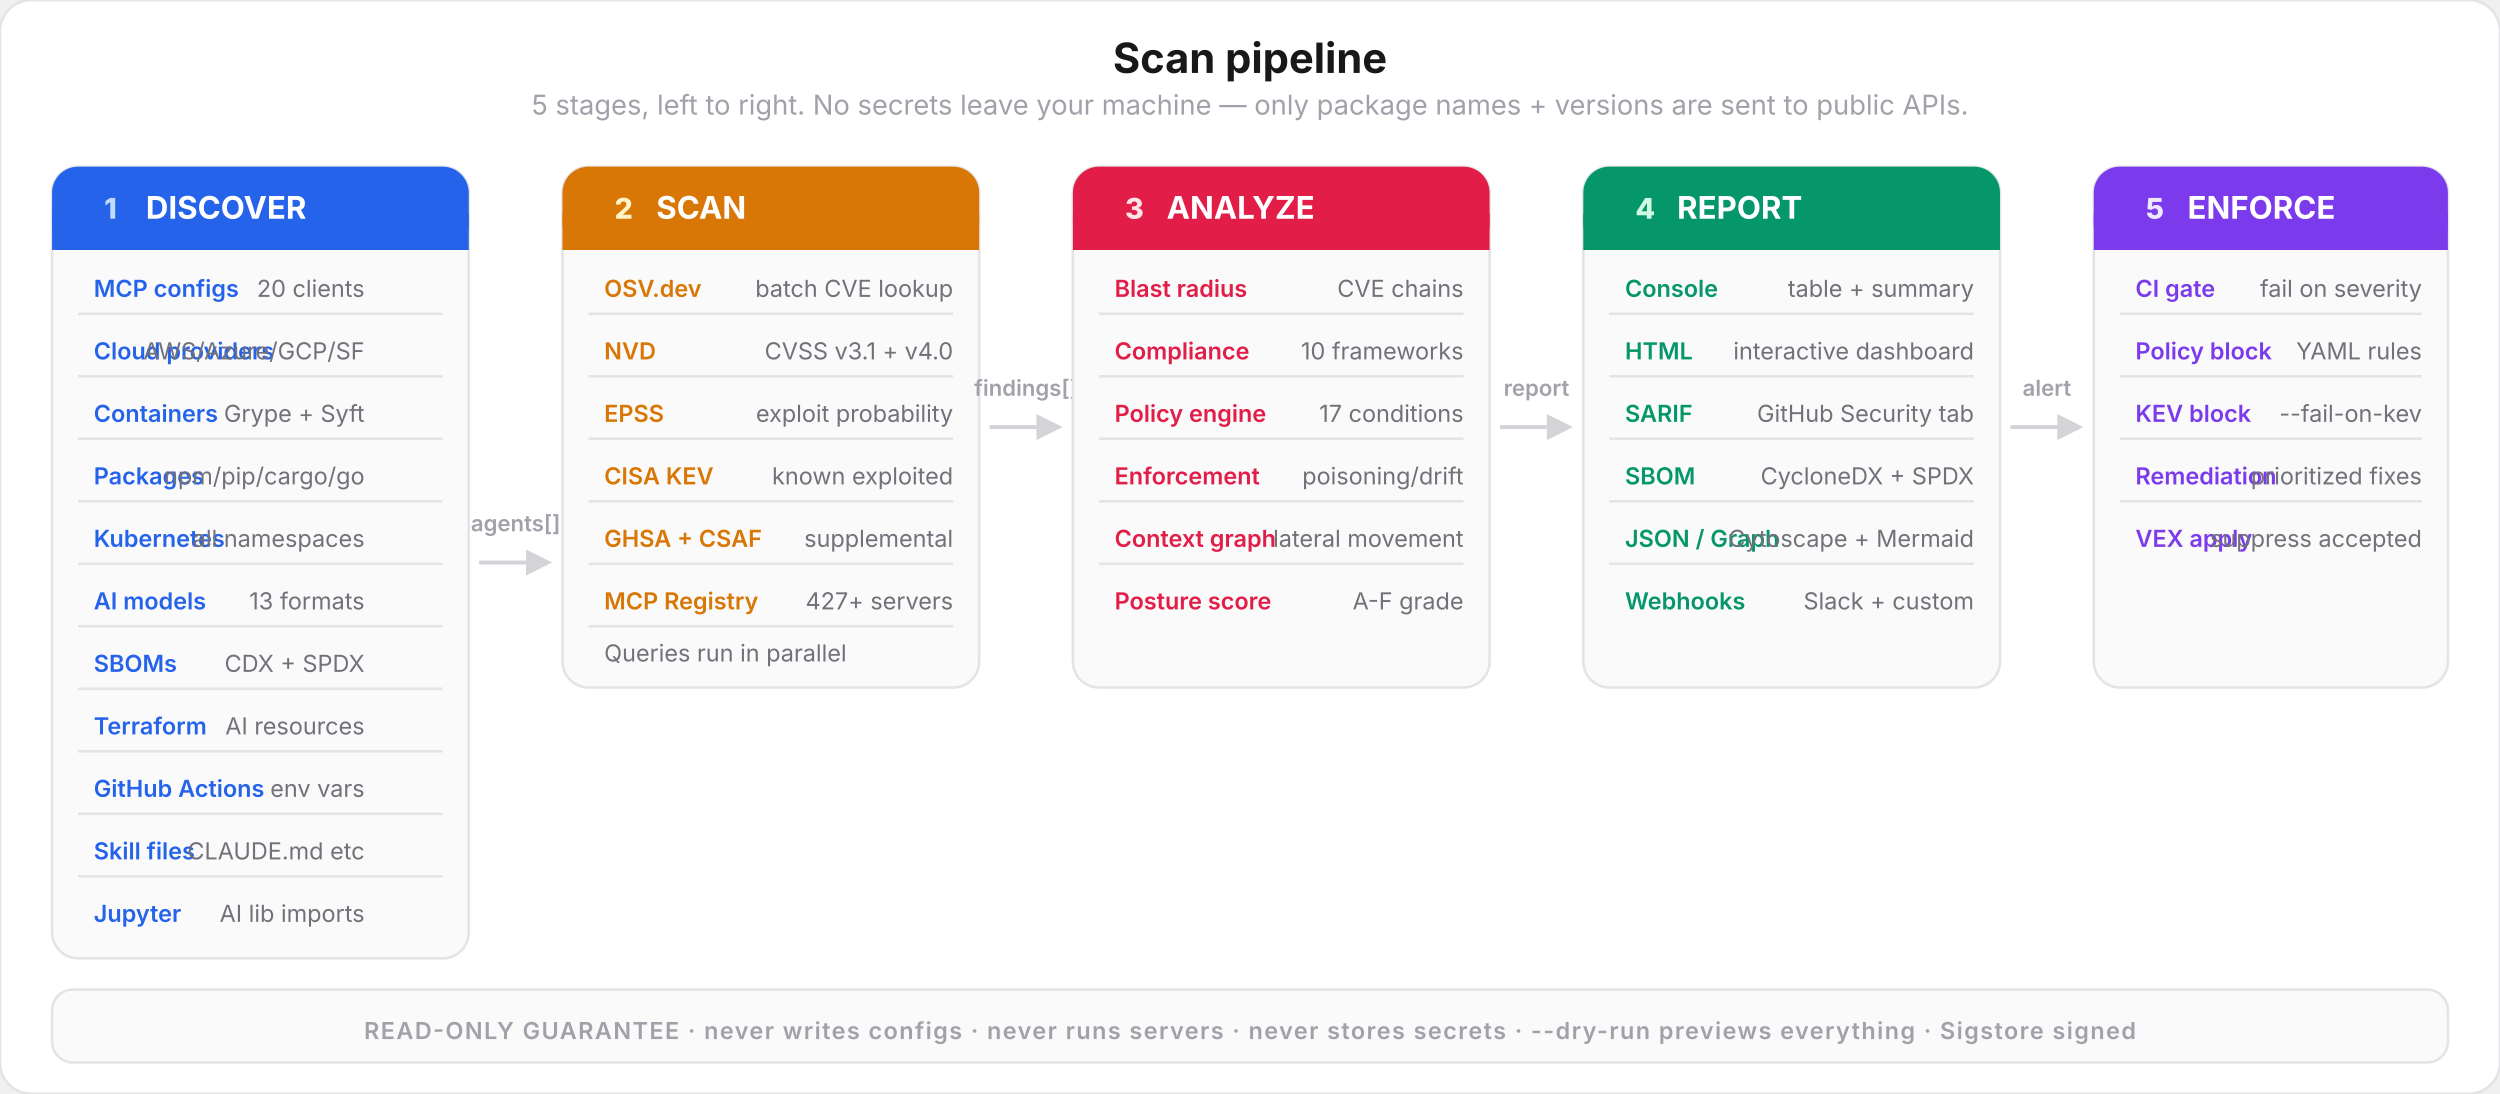
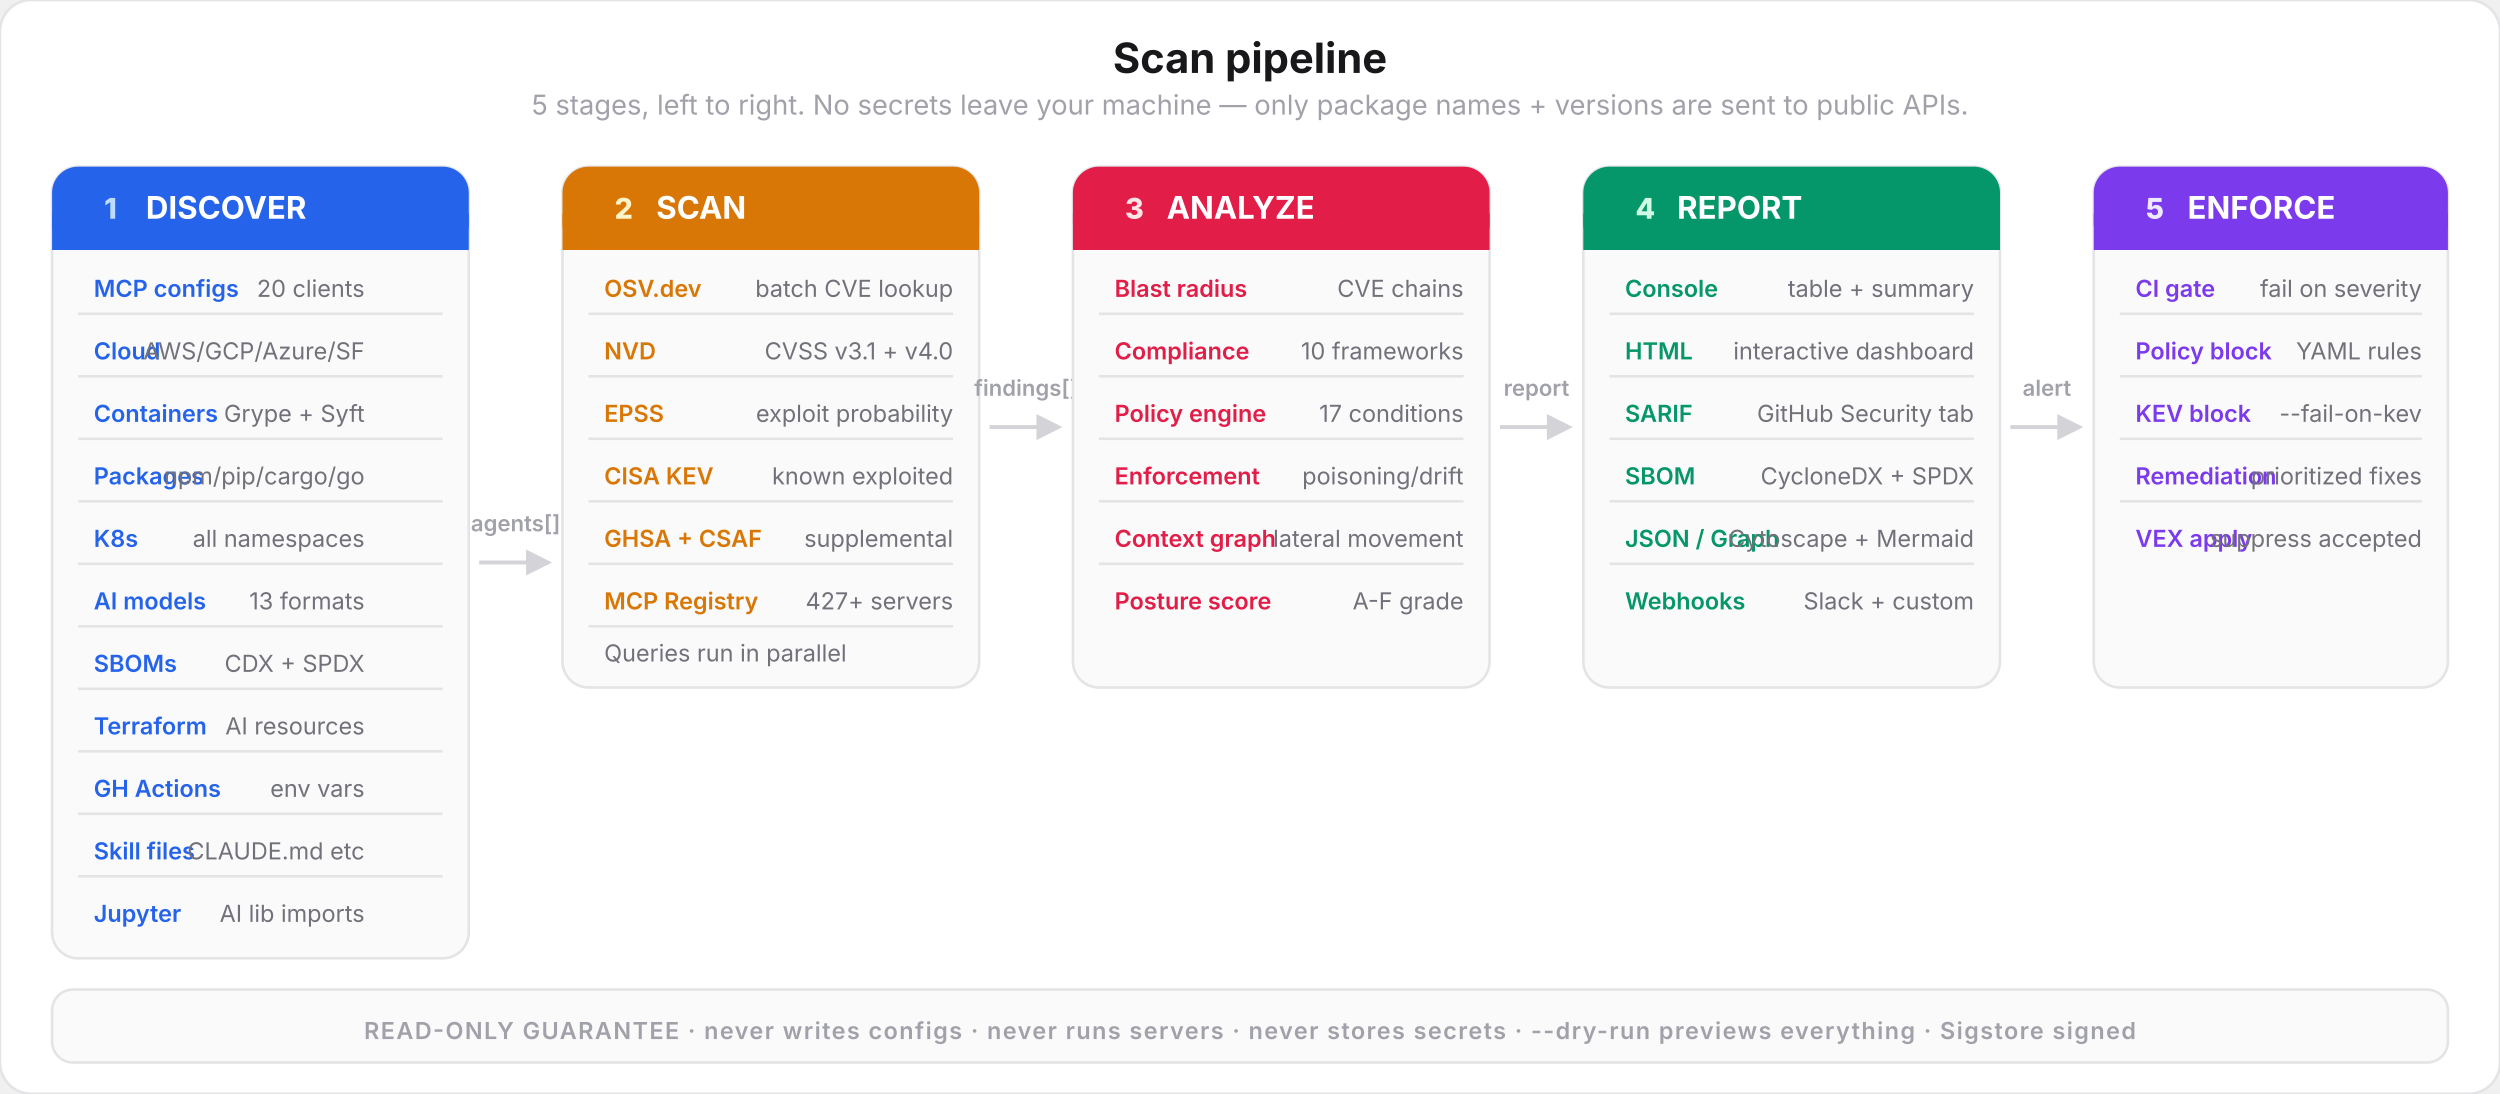
<svg xmlns="http://www.w3.org/2000/svg" viewBox="0 0 960 420" fill="none">
  <style>
    text { font-family: system-ui, -apple-system, 'Segoe UI', sans-serif; }
    .title { font-size: 16px; font-weight: 700; fill: #18181b; }
    .subtitle { font-size: 10.5px; font-weight: 400; fill: #a1a1aa; }
    .step-num { font-size: 11px; font-weight: 800; }
    .step-name { font-size: 12px; font-weight: 700; fill: #ffffff; }
    .step-desc { font-size: 9px; font-weight: 400; fill: #71717a; }
    .item-label { font-size: 9px; font-weight: 600; }
    .arrow-label { font-size: 8.5px; font-weight: 600; fill: #a1a1aa; }
  </style>
  <rect width="960" height="420" rx="12" fill="#ffffff" stroke="#e4e4e7" stroke-width="1" />
  <text x="480" y="28" text-anchor="middle" class="title">Scan pipeline</text>
  <text x="480" y="44" text-anchor="middle" class="subtitle">5 stages, left to right. No secrets leave your machine — only package names + versions are sent to public APIs.</text>
  <rect x="20" y="64" width="160" height="304" rx="10" fill="#fafafa" stroke="#e4e4e7" stroke-width="1" />
  <rect x="20" y="64" width="160" height="32" rx="10" fill="#2563eb" />
  <rect x="20" y="82" width="160" height="14" fill="#2563eb" />
  <text x="40" y="84" class="step-num" fill="#bfdbfe">1</text>
  <text x="56" y="84" class="step-name">DISCOVER</text>
  <text x="36" y="114" class="item-label" fill="#2563eb">MCP configs</text>
  <text x="140" y="114" text-anchor="end" class="step-desc">20 clients</text>
  <rect x="30" y="120" width="140" height="1" fill="#e4e4e7" />
-   <text x="36" y="138" class="item-label" fill="#2563eb">Cloud providers</text>
-   <text x="140" y="138" text-anchor="end" class="step-desc">AWS/Azure/GCP/SF</text>
+   <text x="36" y="138" class="item-label" fill="#2563eb">Cloud</text>
+   <text x="140" y="138" text-anchor="end" class="step-desc">AWS/GCP/Azure/SF</text>
  <rect x="30" y="144" width="140" height="1" fill="#e4e4e7" />
  <text x="36" y="162" class="item-label" fill="#2563eb">Containers</text>
  <text x="140" y="162" text-anchor="end" class="step-desc">Grype + Syft</text>
  <rect x="30" y="168" width="140" height="1" fill="#e4e4e7" />
  <text x="36" y="186" class="item-label" fill="#2563eb">Packages</text>
  <text x="140" y="186" text-anchor="end" class="step-desc">npm/pip/cargo/go</text>
  <rect x="30" y="192" width="140" height="1" fill="#e4e4e7" />
-   <text x="36" y="210" class="item-label" fill="#2563eb">Kubernetes</text>
+   <text x="36" y="210" class="item-label" fill="#2563eb">K8s</text>
  <text x="140" y="210" text-anchor="end" class="step-desc">all namespaces</text>
  <rect x="30" y="216" width="140" height="1" fill="#e4e4e7" />
  <text x="36" y="234" class="item-label" fill="#2563eb">AI models</text>
  <text x="140" y="234" text-anchor="end" class="step-desc">13 formats</text>
  <rect x="30" y="240" width="140" height="1" fill="#e4e4e7" />
  <text x="36" y="258" class="item-label" fill="#2563eb">SBOMs</text>
  <text x="140" y="258" text-anchor="end" class="step-desc">CDX + SPDX</text>
  <rect x="30" y="264" width="140" height="1" fill="#e4e4e7" />
  <text x="36" y="282" class="item-label" fill="#2563eb">Terraform</text>
  <text x="140" y="282" text-anchor="end" class="step-desc">AI resources</text>
  <rect x="30" y="288" width="140" height="1" fill="#e4e4e7" />
-   <text x="36" y="306" class="item-label" fill="#2563eb">GitHub Actions</text>
+   <text x="36" y="306" class="item-label" fill="#2563eb">GH Actions</text>
  <text x="140" y="306" text-anchor="end" class="step-desc">env vars</text>
  <rect x="30" y="312" width="140" height="1" fill="#e4e4e7" />
  <text x="36" y="330" class="item-label" fill="#2563eb">Skill files</text>
  <text x="140" y="330" text-anchor="end" class="step-desc">CLAUDE.md etc</text>
  <rect x="30" y="336" width="140" height="1" fill="#e4e4e7" />
  <text x="36" y="354" class="item-label" fill="#2563eb">Jupyter</text>
  <text x="140" y="354" text-anchor="end" class="step-desc">AI lib imports</text>
  <line x1="184" y1="216" x2="204" y2="216" stroke="#d4d4d8" stroke-width="1.5" />
  <polygon points="202,211 212,216 202,221" fill="#d4d4d8" />
  <text x="198" y="204" text-anchor="middle" class="arrow-label">agents[]</text>
  <rect x="216" y="64" width="160" height="200" rx="10" fill="#fafafa" stroke="#e4e4e7" stroke-width="1" />
  <rect x="216" y="64" width="160" height="32" rx="10" fill="#d97706" />
  <rect x="216" y="82" width="160" height="14" fill="#d97706" />
  <text x="236" y="84" class="step-num" fill="#fef3c7">2</text>
  <text x="252" y="84" class="step-name">SCAN</text>
  <text x="232" y="114" class="item-label" fill="#d97706">OSV.dev</text>
  <text x="366" y="114" text-anchor="end" class="step-desc">batch CVE lookup</text>
  <rect x="226" y="120" width="140" height="1" fill="#e4e4e7" />
  <text x="232" y="138" class="item-label" fill="#d97706">NVD</text>
  <text x="366" y="138" text-anchor="end" class="step-desc">CVSS v3.1 + v4.0</text>
  <rect x="226" y="144" width="140" height="1" fill="#e4e4e7" />
  <text x="232" y="162" class="item-label" fill="#d97706">EPSS</text>
  <text x="366" y="162" text-anchor="end" class="step-desc">exploit probability</text>
  <rect x="226" y="168" width="140" height="1" fill="#e4e4e7" />
  <text x="232" y="186" class="item-label" fill="#d97706">CISA KEV</text>
  <text x="366" y="186" text-anchor="end" class="step-desc">known exploited</text>
  <rect x="226" y="192" width="140" height="1" fill="#e4e4e7" />
  <text x="232" y="210" class="item-label" fill="#d97706">GHSA + CSAF</text>
  <text x="366" y="210" text-anchor="end" class="step-desc">supplemental</text>
  <rect x="226" y="216" width="140" height="1" fill="#e4e4e7" />
  <text x="232" y="234" class="item-label" fill="#d97706">MCP Registry</text>
  <text x="366" y="234" text-anchor="end" class="step-desc">427+ servers</text>
  <rect x="226" y="240" width="140" height="1" fill="#e4e4e7" />
  <text x="232" y="254" class="step-desc">Queries run in parallel</text>
  <line x1="380" y1="164" x2="400" y2="164" stroke="#d4d4d8" stroke-width="1.5" />
  <polygon points="398,159 408,164 398,169" fill="#d4d4d8" />
  <text x="394" y="152" text-anchor="middle" class="arrow-label">findings[]</text>
  <rect x="412" y="64" width="160" height="200" rx="10" fill="#fafafa" stroke="#e4e4e7" stroke-width="1" />
  <rect x="412" y="64" width="160" height="32" rx="10" fill="#e11d48" />
  <rect x="412" y="82" width="160" height="14" fill="#e11d48" />
  <text x="432" y="84" class="step-num" fill="#ffe4e6">3</text>
  <text x="448" y="84" class="step-name">ANALYZE</text>
  <text x="428" y="114" class="item-label" fill="#e11d48">Blast radius</text>
  <text x="562" y="114" text-anchor="end" class="step-desc">CVE chains</text>
  <rect x="422" y="120" width="140" height="1" fill="#e4e4e7" />
  <text x="428" y="138" class="item-label" fill="#e11d48">Compliance</text>
  <text x="562" y="138" text-anchor="end" class="step-desc">10 frameworks</text>
  <rect x="422" y="144" width="140" height="1" fill="#e4e4e7" />
  <text x="428" y="162" class="item-label" fill="#e11d48">Policy engine</text>
  <text x="562" y="162" text-anchor="end" class="step-desc">17 conditions</text>
  <rect x="422" y="168" width="140" height="1" fill="#e4e4e7" />
  <text x="428" y="186" class="item-label" fill="#e11d48">Enforcement</text>
  <text x="562" y="186" text-anchor="end" class="step-desc">poisoning/drift</text>
  <rect x="422" y="192" width="140" height="1" fill="#e4e4e7" />
  <text x="428" y="210" class="item-label" fill="#e11d48">Context graph</text>
  <text x="562" y="210" text-anchor="end" class="step-desc">lateral movement</text>
  <rect x="422" y="216" width="140" height="1" fill="#e4e4e7" />
  <text x="428" y="234" class="item-label" fill="#e11d48">Posture score</text>
  <text x="562" y="234" text-anchor="end" class="step-desc">A-F grade</text>
  <line x1="576" y1="164" x2="596" y2="164" stroke="#d4d4d8" stroke-width="1.5" />
  <polygon points="594,159 604,164 594,169" fill="#d4d4d8" />
  <text x="590" y="152" text-anchor="middle" class="arrow-label">report</text>
  <rect x="608" y="64" width="160" height="200" rx="10" fill="#fafafa" stroke="#e4e4e7" stroke-width="1" />
  <rect x="608" y="64" width="160" height="32" rx="10" fill="#059669" />
  <rect x="608" y="82" width="160" height="14" fill="#059669" />
  <text x="628" y="84" class="step-num" fill="#d1fae5">4</text>
  <text x="644" y="84" class="step-name">REPORT</text>
  <text x="624" y="114" class="item-label" fill="#059669">Console</text>
  <text x="758" y="114" text-anchor="end" class="step-desc">table + summary</text>
  <rect x="618" y="120" width="140" height="1" fill="#e4e4e7" />
  <text x="624" y="138" class="item-label" fill="#059669">HTML</text>
  <text x="758" y="138" text-anchor="end" class="step-desc">interactive dashboard</text>
  <rect x="618" y="144" width="140" height="1" fill="#e4e4e7" />
  <text x="624" y="162" class="item-label" fill="#059669">SARIF</text>
  <text x="758" y="162" text-anchor="end" class="step-desc">GitHub Security tab</text>
  <rect x="618" y="168" width="140" height="1" fill="#e4e4e7" />
  <text x="624" y="186" class="item-label" fill="#059669">SBOM</text>
  <text x="758" y="186" text-anchor="end" class="step-desc">CycloneDX + SPDX</text>
  <rect x="618" y="192" width="140" height="1" fill="#e4e4e7" />
  <text x="624" y="210" class="item-label" fill="#059669">JSON / Graph</text>
  <text x="758" y="210" text-anchor="end" class="step-desc">Cytoscape + Mermaid</text>
  <rect x="618" y="216" width="140" height="1" fill="#e4e4e7" />
  <text x="624" y="234" class="item-label" fill="#059669">Webhooks</text>
  <text x="758" y="234" text-anchor="end" class="step-desc">Slack + custom</text>
  <line x1="772" y1="164" x2="792" y2="164" stroke="#d4d4d8" stroke-width="1.5" />
  <polygon points="790,159 800,164 790,169" fill="#d4d4d8" />
  <text x="786" y="152" text-anchor="middle" class="arrow-label">alert</text>
  <rect x="804" y="64" width="136" height="200" rx="10" fill="#fafafa" stroke="#e4e4e7" stroke-width="1" />
  <rect x="804" y="64" width="136" height="32" rx="10" fill="#7c3aed" />
  <rect x="804" y="82" width="136" height="14" fill="#7c3aed" />
  <text x="824" y="84" class="step-num" fill="#ede9fe">5</text>
  <text x="840" y="84" class="step-name">ENFORCE</text>
  <text x="820" y="114" class="item-label" fill="#7c3aed">CI gate</text>
  <text x="930" y="114" text-anchor="end" class="step-desc">fail on severity</text>
  <rect x="814" y="120" width="116" height="1" fill="#e4e4e7" />
  <text x="820" y="138" class="item-label" fill="#7c3aed">Policy block</text>
  <text x="930" y="138" text-anchor="end" class="step-desc">YAML rules</text>
  <rect x="814" y="144" width="116" height="1" fill="#e4e4e7" />
  <text x="820" y="162" class="item-label" fill="#7c3aed">KEV block</text>
  <text x="930" y="162" text-anchor="end" class="step-desc">--fail-on-kev</text>
  <rect x="814" y="168" width="116" height="1" fill="#e4e4e7" />
  <text x="820" y="186" class="item-label" fill="#7c3aed">Remediation</text>
  <text x="930" y="186" text-anchor="end" class="step-desc">prioritized fixes</text>
  <rect x="814" y="192" width="116" height="1" fill="#e4e4e7" />
  <text x="820" y="210" class="item-label" fill="#7c3aed">VEX apply</text>
  <text x="930" y="210" text-anchor="end" class="step-desc">suppress accepted</text>
  <rect x="20" y="380" width="920" height="28" rx="8" fill="#fafafa" stroke="#e4e4e7" stroke-width="1" />
  <text x="480" y="399" text-anchor="middle" font-size="9" font-weight="600" fill="#a1a1aa" letter-spacing="0.06em" font-family="system-ui, sans-serif">READ-ONLY GUARANTEE · never writes configs · never runs servers · never stores secrets · --dry-run previews everything · Sigstore signed</text>
</svg>
